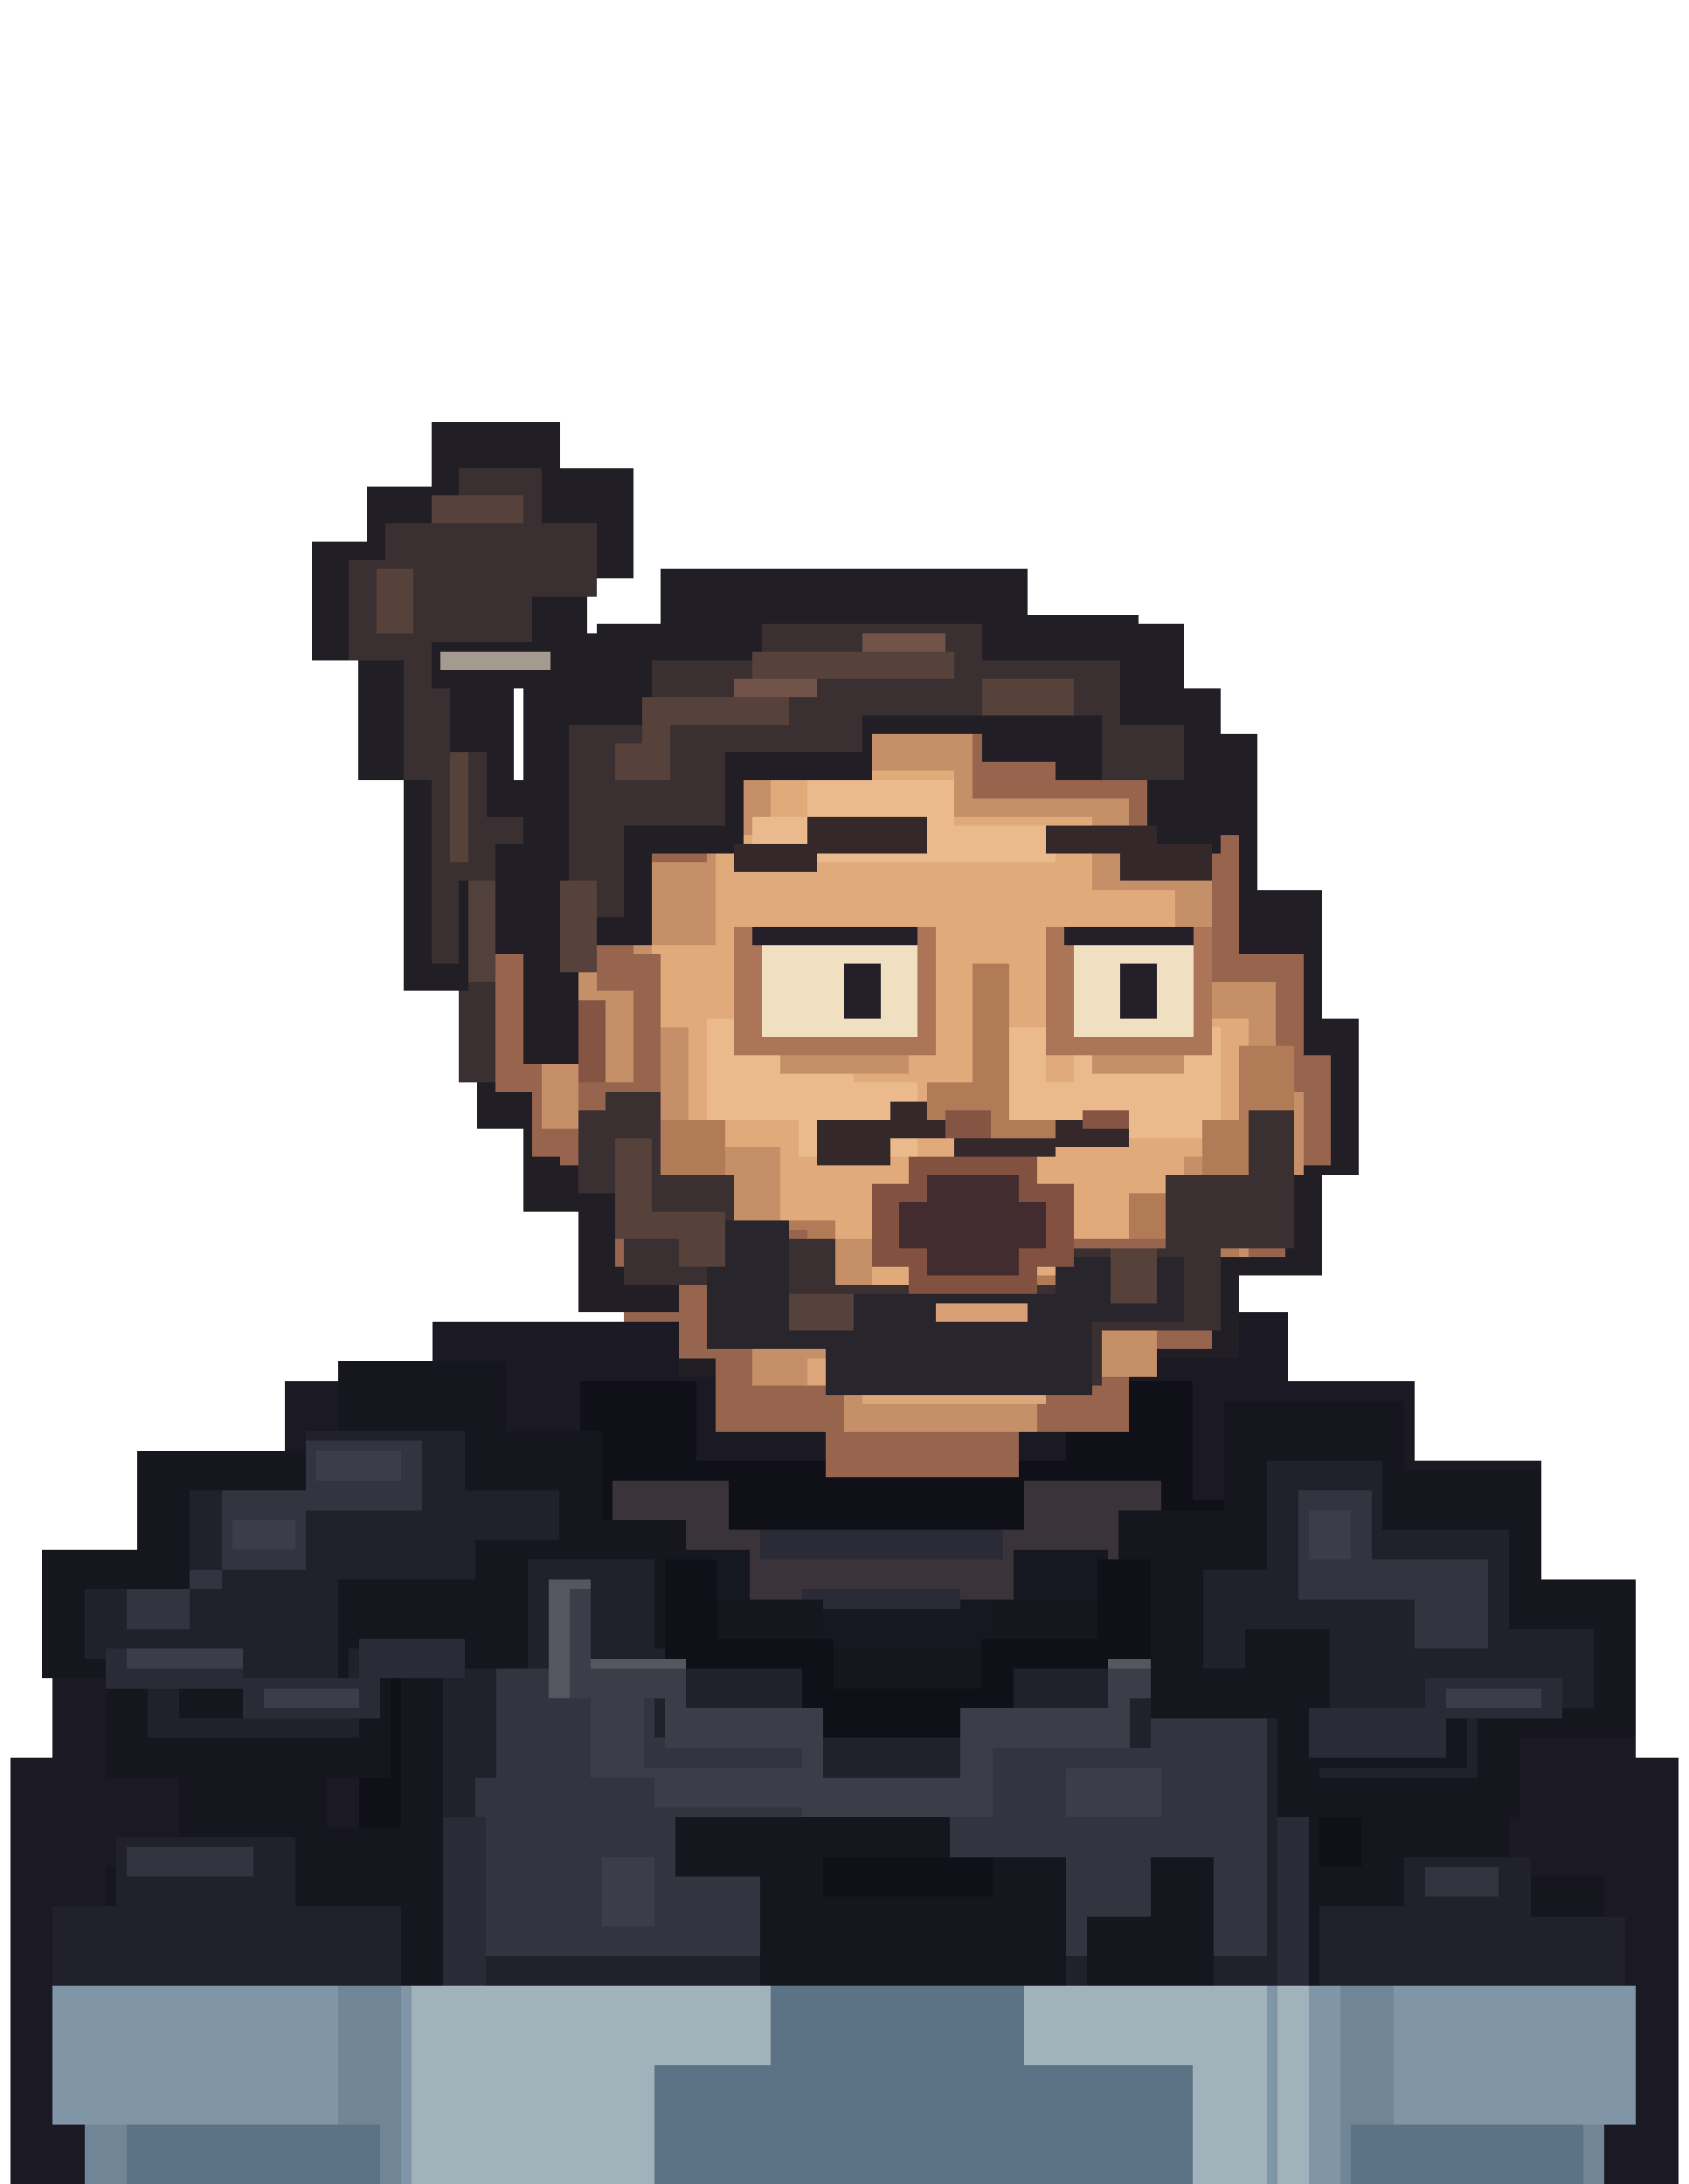
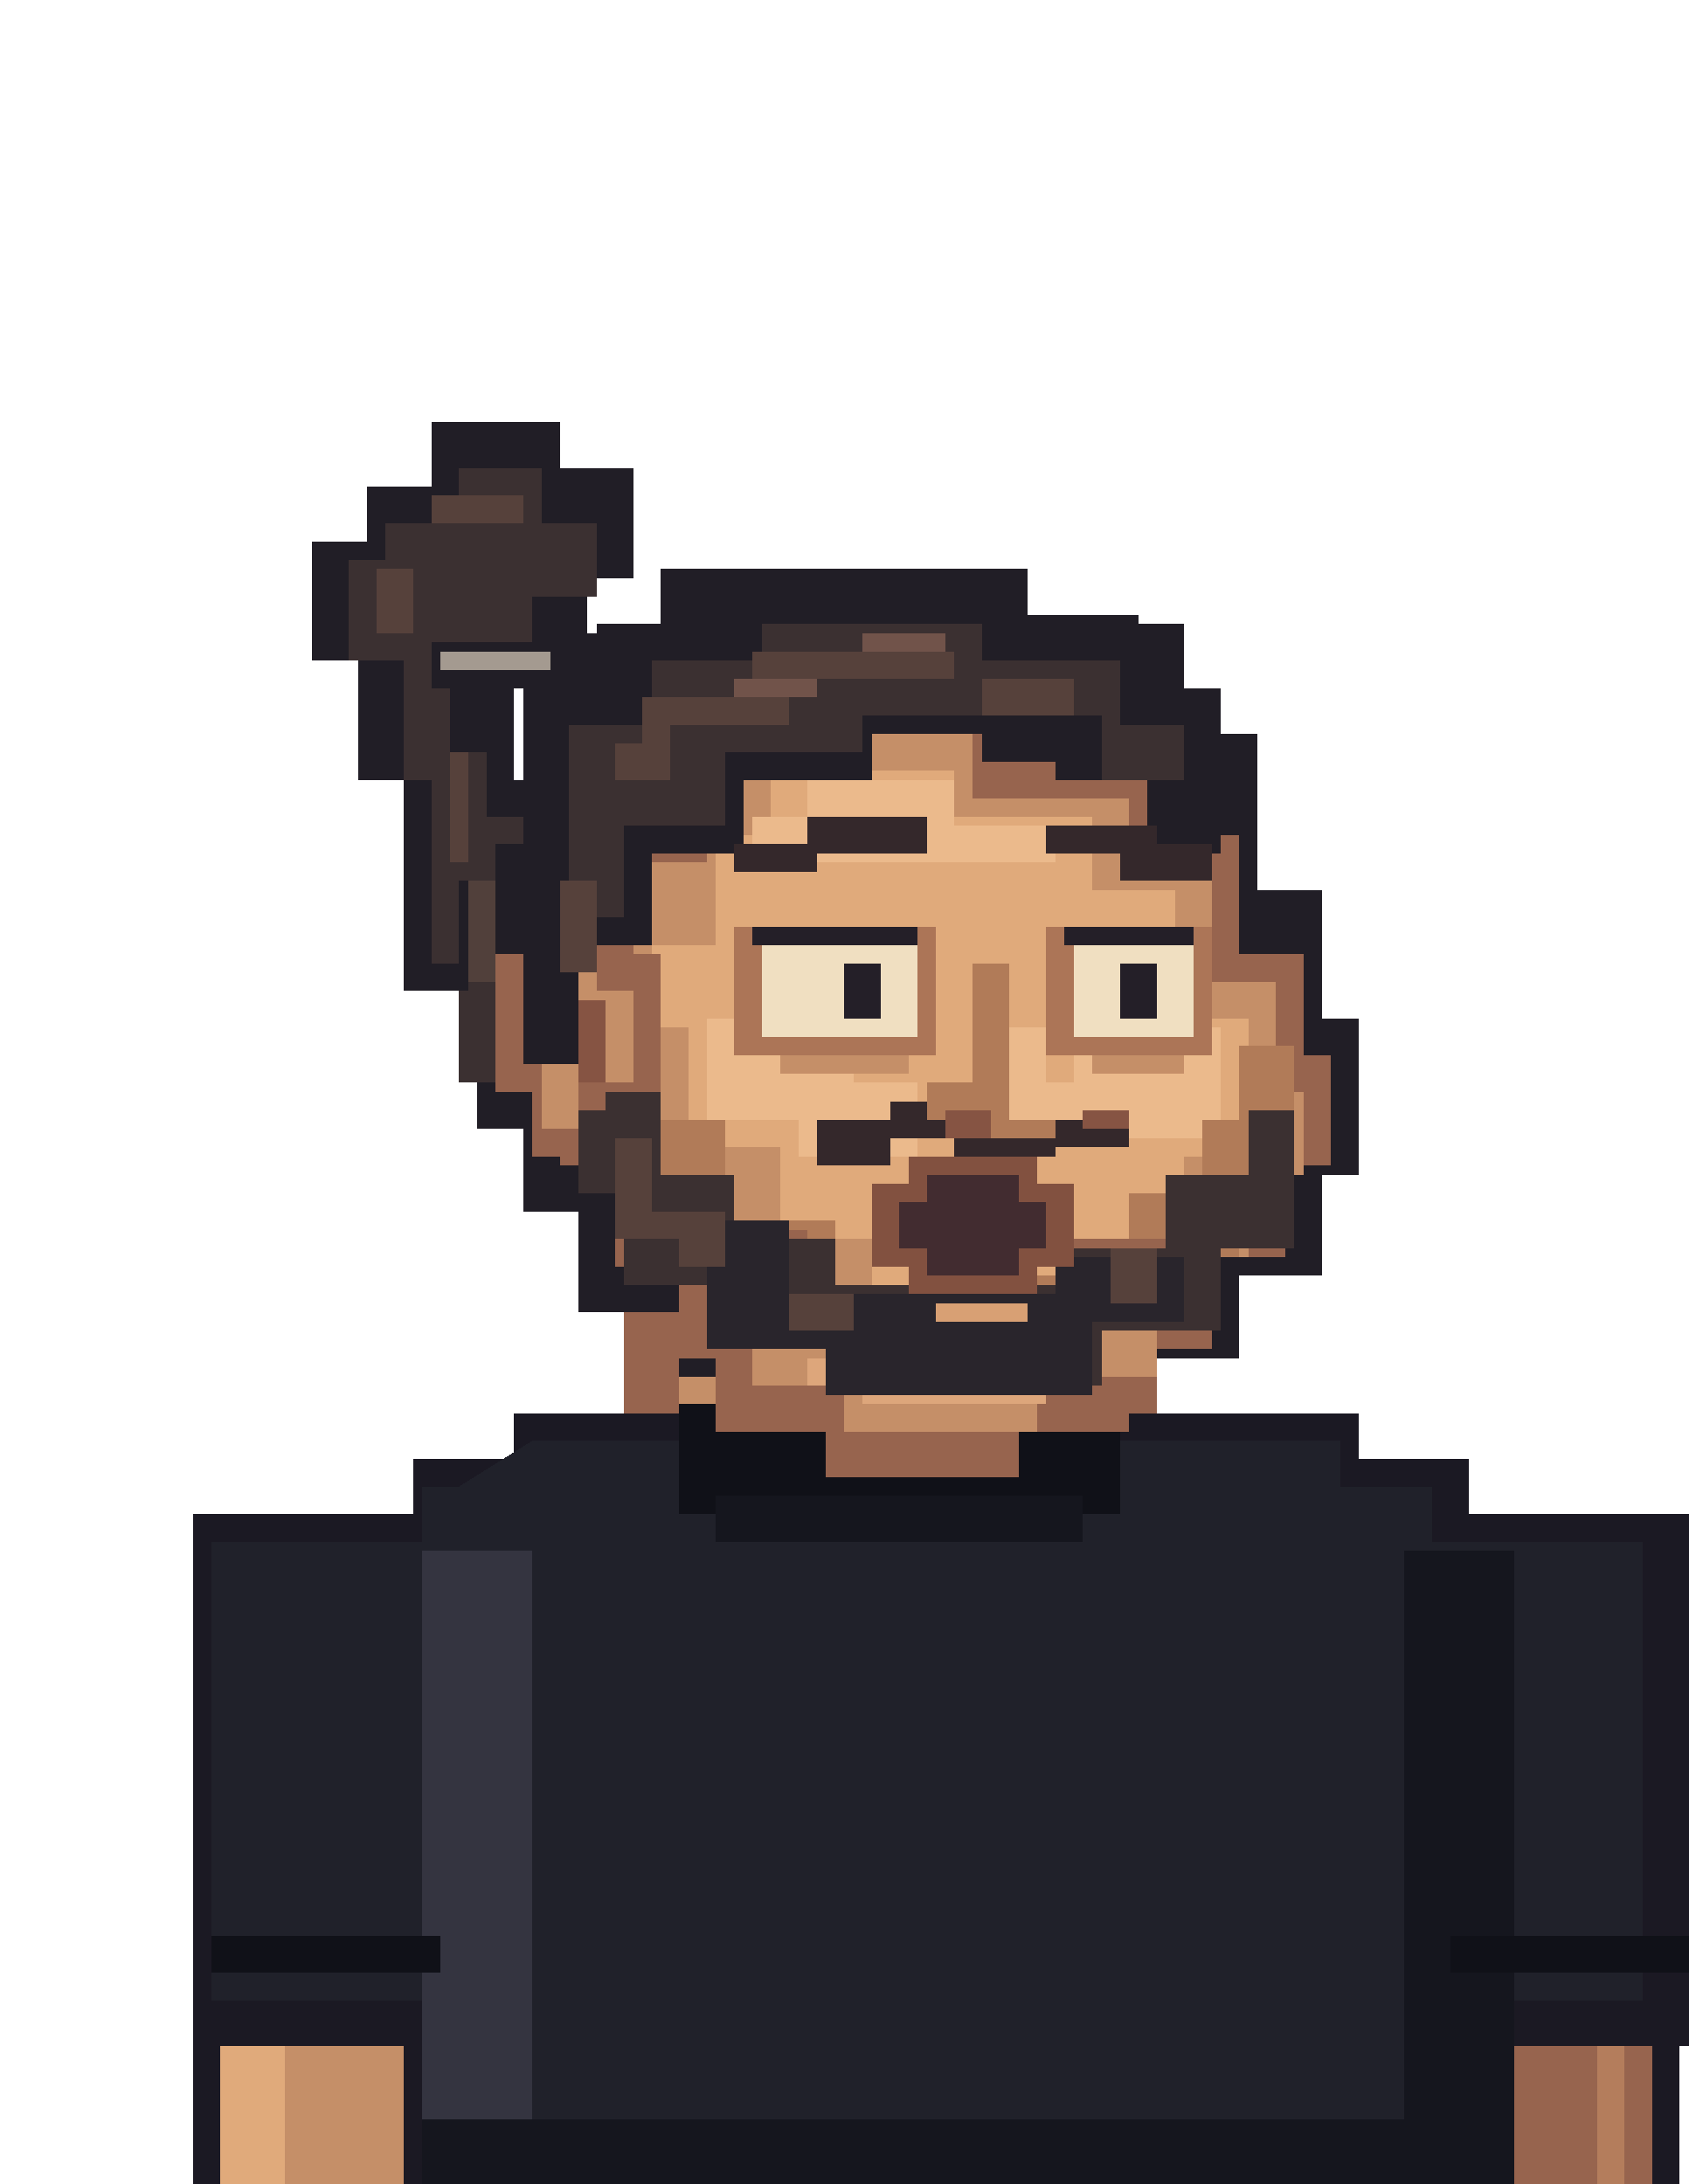
<svg xmlns="http://www.w3.org/2000/svg" width="552" height="714" viewBox="-12 -38 184 238" shape-rendering="crispEdges" data-expression="surprised">
  <g id="neck" transform="translate(0 -20)">
    <path fill="#97644e" d="M56 118h58v24h7v16H49v-16h7z" />
    <path fill="#c58f68" d="M62 126h45v17h7v8H56v-8h6z" />
    <path fill="#dda67b" d="M66 134h35v10h7v3H66z" />
  </g>
-   <g id="armoured-body" transform="translate(-12 -16) scale(1.15 1.08)">
-     <g id="lower-armour">
-       <path fill="#1b1923" d="M1 157h158v43H1z" />
-       <path fill="#708596" d="M8 165h33v35H8zM122 165h30v35h-30z" />
-       <path fill="#8095a5" d="M38 165h89v35H38zM5 179h27v15H5zM132 179h23v15h-23z" />
-       <path fill="#a1b2bb" d="M43 175h30v11h24v-11h23v25H43z" />
-       <path fill="#5c7285" d="M73 180h24v8h16v12H62v-12h11z" />
-       <path fill="#a1b2bb" d="M53 183h6v12h-6zM101 181h7v4h-7z" />
-       <path fill="#a1b2bb" d="M39 178h4v22h-4zM121 178h3v22h-3z" />
-       <path fill="#5c7285" d="M12 194h24v6H12zM128 194h22v6h-22zM76 190h17v4H76z" />
-     </g>
-     <g id="body-outline" transform="translate(0 -20)">
-       <path fill="#1b1923" d="M41 133h24v-7h39v6h18v7h12v8h12v15h9v20h4v18H1v-20h4v-19h9v-14h13v-8h14z" />
-     </g>
-     <g id="under-armour" transform="translate(0 -20)">
-       <path fill="#101118" d="M55 139h11v8h35v-8h12v12h16v49H34v-48h21z" />
-       <path fill="#3a3339" d="M58 149h11v5h28v-5h13v9h-10v8H70v-8H58z" />
-       <path fill="#151820" d="M63 156h8v5h25v-5h9v15H62zM41 166h12v34H41zM115 165h10v35h-10z" />
-       <path fill="#2a2b36" d="M72 154h23v3H72zM76 160h15v2H76z" />
-     </g>
-     <g id="carapace-breastplate" transform="translate(0 -20)">
-       <path fill="#15161e" d="M45 153h20v8h13v5h16v-5h12v-9h19v48H38v-39h7z" />
-       <path fill="#20212a" d="M46 157h16v9h14v7h20v-7h14v-9h12v43H42v-35h4z" />
-       <path fill="#343440" d="M47 168h15v7h15v8h15v-7h17v-8h11v29H45v-18h2z" />
-       <path fill="#3d3d4a" d="M56 169h5v9h15v4H62v-3h-6zM101 178h9v5h-9zM57 187h5v7h-5z" />
-       <path fill="#15161e" d="M78 179h12v8h11v13H72v-11h-8v-6h14zM109 187h6v13h-12v-7h6z" />
-       <path fill="#101118" d="M63 157h5v8h11v5h14v-5h11v-8h5v11h-13v7H76v-7H63zM78 187h16v4H78z" />
-       <path fill="#55565e" d="M52 159h4v8h9v5h13v7h13v-7h14v-5h7v-8h3v11h-8v6H94v7H76v-7H63v-5H52z" />
-       <path fill="#3d3d4a" d="M54 160h2v8h9v4h13v7h13v-7h14v-4h8v3h-6v5H94v7H76v-7H63v-5H54z" />
-       <path fill="#2a2b36" d="M42 183h4v17h-4zM121 181h3v19h-3z" />
-     </g>
-     <g id="carapace-shoulders" transform="translate(0 -20)">
-       <path fill="#15161e" d="M32 137h16v7h9v10h-7v14H37v11H10v-10H4v-13h9v-10h19zM116 141h17v7h13v11h9v16h-11v8h-23v-10h-12v-18h7z" />
-       <path fill="#20212a" d="M29 144h15v6h9v5h-8v10H34v10H14v-8H8v-7h10v-10h11zM120 147h11v7h12v10h8v8h-11v7h-15v-11h-11v-10h6z" />
-       <path fill="#343440" d="M29 145h11v7H29v6H18v6h-6v-4h9v-10h8zM123 150h7v7h11v9h-7v-5h-11z" />
-       <path fill="#3d3d4a" d="M30 146h8v3h-8zM22 153h6v3h-6zM124 152h4v5h-4z" />
-       <path fill="#15161e" d="M32 159h13v7H33v7H17v-4h15zM118 164h8v8h13v6h-15v-8h-6z" />
-       <path fill="#2a2b36" d="M10 166h13v3h11v-4h10v4h-8v4H23v-3H10zM124 172h11v-3h13v4h-11v4h-13z" />
-       <path fill="#3d3d4a" d="M12 166h11v2H12zM25 170h9v2h-9zM137 170h9v2h-9z" />
-       <path fill="#15161e" d="M17 177h14v7h9v16H10v-12h7zM129 181h14v8h9v11h-28v-12h5z" />
-       <path fill="#20212a" d="M11 185h17v7h10v8H5v-8h6zM133 187h12v6h9v7h-29v-8h8z" />
-       <path fill="#343440" d="M12 186h12v3H12zM135 188h7v3h-7z" />
-     </g>
+   <g id="casual-body">
+     <path fill="#1b1923" d="M9 127h26v77H9zM145 127h26v77h-26z" />
+     <path fill="#c58f68" d="M12 129h20v75H12z" />
+     <path fill="#e0aa7b" d="M12 129h7v75h-7z" />
+     <path fill="#97644e" d="M148 129h20v75h-20z" />
+     <path fill="#b47d5c" d="M162 129h3v75h-3z" />
+     <path fill="#1b1923" d="M44 116h92v5h12v6h24v58h-26v23H33v-23H9v-58h24v-6h11z" />
+     <path fill="#20212a" d="M46 119h88v5h10v6h23v50h-26v21H34v-21H11v-50h23v-6h4z" />
+     <path fill="#343440" d="M34 131h12v62H34z" />
+     <path fill="#15161e" d="M141 131h12v62h-12z" />
+     <path fill="#15161e" d="M34 193h119v9H34z" />
+     <path fill="#101118" d="M11 173h25v4H11zM146 173h26v4h-26z" />
+     <path fill="#101118" d="M62 115h48v12H62z" />
+     <path fill="#15161e" d="M66 125h40v5H66z" />
  </g>
  <g id="hair-back" transform="translate(0 -38)">
    <path fill="#211e26" d="M45 69h15v-7h40v6h17v12h8v27h-7v16h-9v7H51v-7H40v-17h-5V85h10z" />
    <path fill="#3b3031" d="M39 89h7v15h-4v14h-4v-14h-3V96h4zM111 82h7v23h-5v15h-6v-9h4z" />
    <path fill="#51403b" d="M39 96h3v11h-3z" />
  </g>
  <g id="ponytail" transform="translate(0 -38)">
    <path fill="#211e26" d="M28 53h7v-7h14v5h8v12h-5v10h-8v16h-5v19h-7V85h-5V72h-5V59h6z" />
    <path fill="#3b3031" d="M30 57h8v-6h9v6h6v8h-7v8h-9v12h-5V72h-6V61h4zM35 82h6v14h-3v9h-3z" />
    <path fill="#56413b" d="M35 54h10v3H35zM29 62h4v7h-4zM37 82h2v12h-2z" />
    <path fill="#211e26" d="M35 70h14v5H35z" />
    <path fill="#a49a90" d="M36 71h12v2H36z" />
  </g>
  <g id="head" transform="translate(0 -38)">
    <path fill="#211e26" d="M57 73h40v4h17v8h11v12h7v14h4v17h-4v11h-9v9h-14v6H76v-4H62v-7H51v-11h-6v-14h-3V99h6V85h9z" />
    <path fill="#97644e" d="M60 78h35v5h18v8h10v13h7v11h3v12h-5v10h-9v8h-13v5H78v-5H65v-7H55v-11h-6v-13h-3v-13h6V89h8z" />
    <path fill="#c58f68" d="M65 80h29v7h17v8h9v12h7v12h3v9h-6v9h-12v8H80v-5H68v-9H58v-12h-6v-15h5V94h8z" />
    <path fill="#e0aa7b" d="M72 84h20v5h15v8h9v14h8v15h-7v9h-13v5H83v-5H73v-10H63v-13h-4v-9h7V91h6z" />
    <path fill="#ebba8c" d="M76 85h16v5h11v4H70v-5h6zM65 111h16v7h7v8H75v-4H65zM105 112h16v12h-16z" />
    <path fill="#b17b58" d="M52 109h7v13h8v11h12v8H68v-6H58v-10h-6zM123 114h6v14h-6v9h-12v7h-11v-5h11v-9h8v-8h4z" />
  </g>
  <g id="double-chin" transform="translate(0 -38)">
    <path fill="#97644e" d="M62 134h14v8h28v-7h16v12h-9v9H99v5H78v-5H66v-8h-4z" />
    <path fill="#c58f68" d="M67 139h9v8h28v-6h10v9h-13v6H80v-5H70v-6h-3z" />
    <path fill="#dda67b" d="M76 148h26v5H82v-2h-6z" />
    <path fill="#ad7658" d="M72 143h7v3h23v-3h6v6H79v-2h-7z" />
  </g>
  <g id="ears" transform="translate(0 -38)">
    <path fill="#97644e" d="M46 99h9v5h5v16h-5v6h-9v-7h-4v-15h4z" />
    <path fill="#c58f68" d="M47 103h6v5h4v10h-6v5h-4z" />
    <path fill="#e0aa7b" d="M47 104h3v7h-3z" />
    <path fill="#865443" d="M51 109h3v9h-3z" />
  </g>
  <g id="hair-front" transform="translate(0 -38)">
    <path fill="#211e26" d="M45 90V76h8v-8h14v-5h30v4h15v8h9v18h-7v-8h-11v-5H83v5H69v8H59v10h-8v13h-6v-14h-3V92h3z" />
    <path fill="#3b3031" d="M50 79h9v-7h12v-4h24v4h15v7h7v6h-9v-7H82v4H67v8H56v10h-6z" />
    <path fill="#56413b" d="M58 76h12v-5h22v3H74v5H61v6h-6v-4h3zM95 74h10v4H95zM49 96h4v10h-4z" />
    <path fill="#71534a" d="M68 74h9v2h-9zM82 69h9v2h-9z" />
  </g>
  <g id="facial-hair" transform="translate(0 -38)">
    <path fill="#3b3031" d="M54 119h6v9h8v7h11v5h24v-4h12v-8h9v-7h5v15h-8v9h-13v6H78v-4H65v-7H56v-10h-5v-9h3z" />
    <path fill="#29252c" d="M65 133h9v8h29v-4h14v7h-10v8H78v-5H65z" />
    <path fill="#56413b" d="M55 124h4v8h8v6h-5v-3h-7zM74 141h7v4h-7zM109 136h5v6h-5z" />
    <path fill="#34282b" d="M77 122h8v-2h9v2h8v-1h9v4h-8v1H92v-2h-7v3h-8z" />
  </g>
  <g id="expression-brows" transform="translate(0 -38)">
    <path fill="#34282b" d="M68 92h8v-3h13v4H77v2h-9zM102 90h12v2h6v4h-10v-3h-8z" />
  </g>
  <g id="expression-eyes" transform="translate(0 -38)">
    <path fill="#ac7557" d="M68 101h22v14H68zM102 101h18v14h-18z" />
    <path fill="#f0dfc1" d="M71 103h17v10H71zM105 103h13v10h-13z" />
    <path fill="#241f28" d="M80 105h4v6h-4zM110 105h4v6h-4zM70 101h18v2H70zM104 101h14v2h-14z" />
    <path fill="#c58f68" d="M73 115h14v2H73zM107 115h10v2h-10z" />
  </g>
  <g id="nose" transform="translate(0 -38)">
    <path fill="#b17b58" d="M94 105h4v13h5v6h-9v-2h-5v-4h5z" />
    <path fill="#ebba8c" d="M98 112h4v6h7v4H98z" />
    <path fill="#865443" d="M91 121h5v3h-5zM106 121h5v2h-5z" />
  </g>
  <g id="expression-mouth" transform="translate(0 -38)">
    <path fill="#825140" d="M87 126h14v3h4v9h-4v3H87v-3h-4v-9h4z" />
    <path fill="#422c30" d="M89 128h10v3h3v5h-3v3H89v-3h-3v-5h3z" />
    <path fill="#d8a074" d="M90 142h10v2H90z" />
  </g>
</svg>
